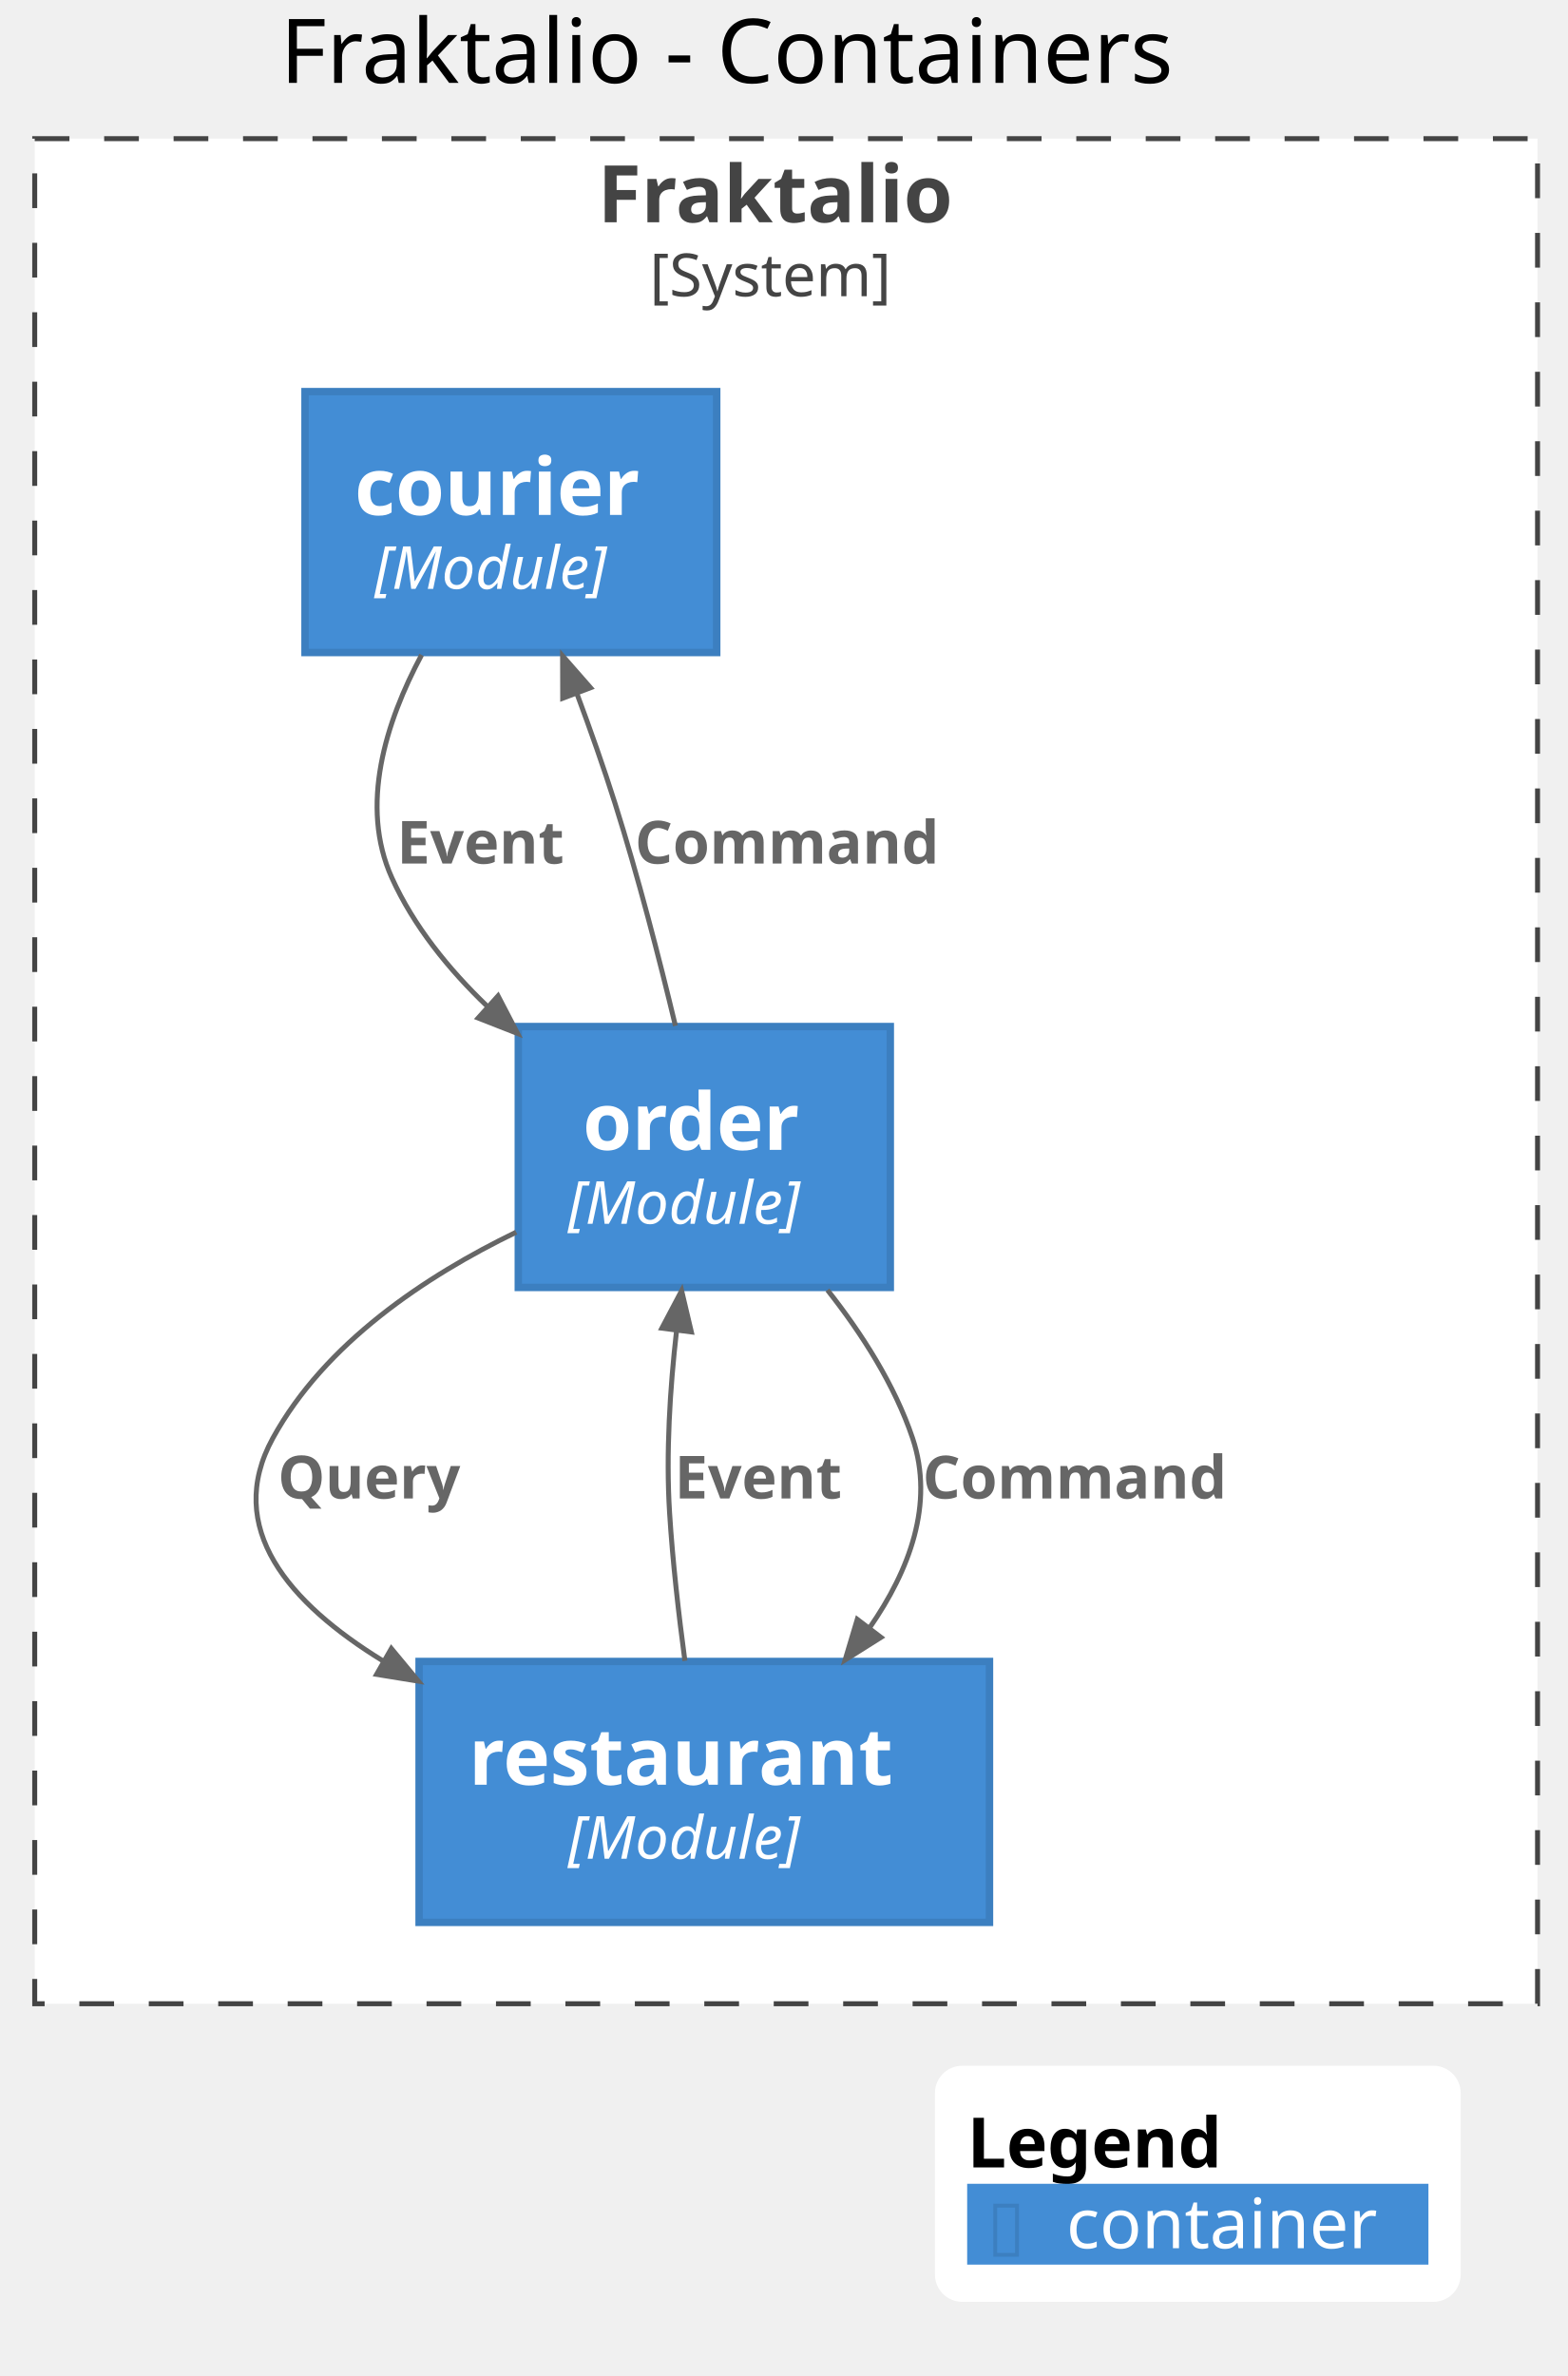
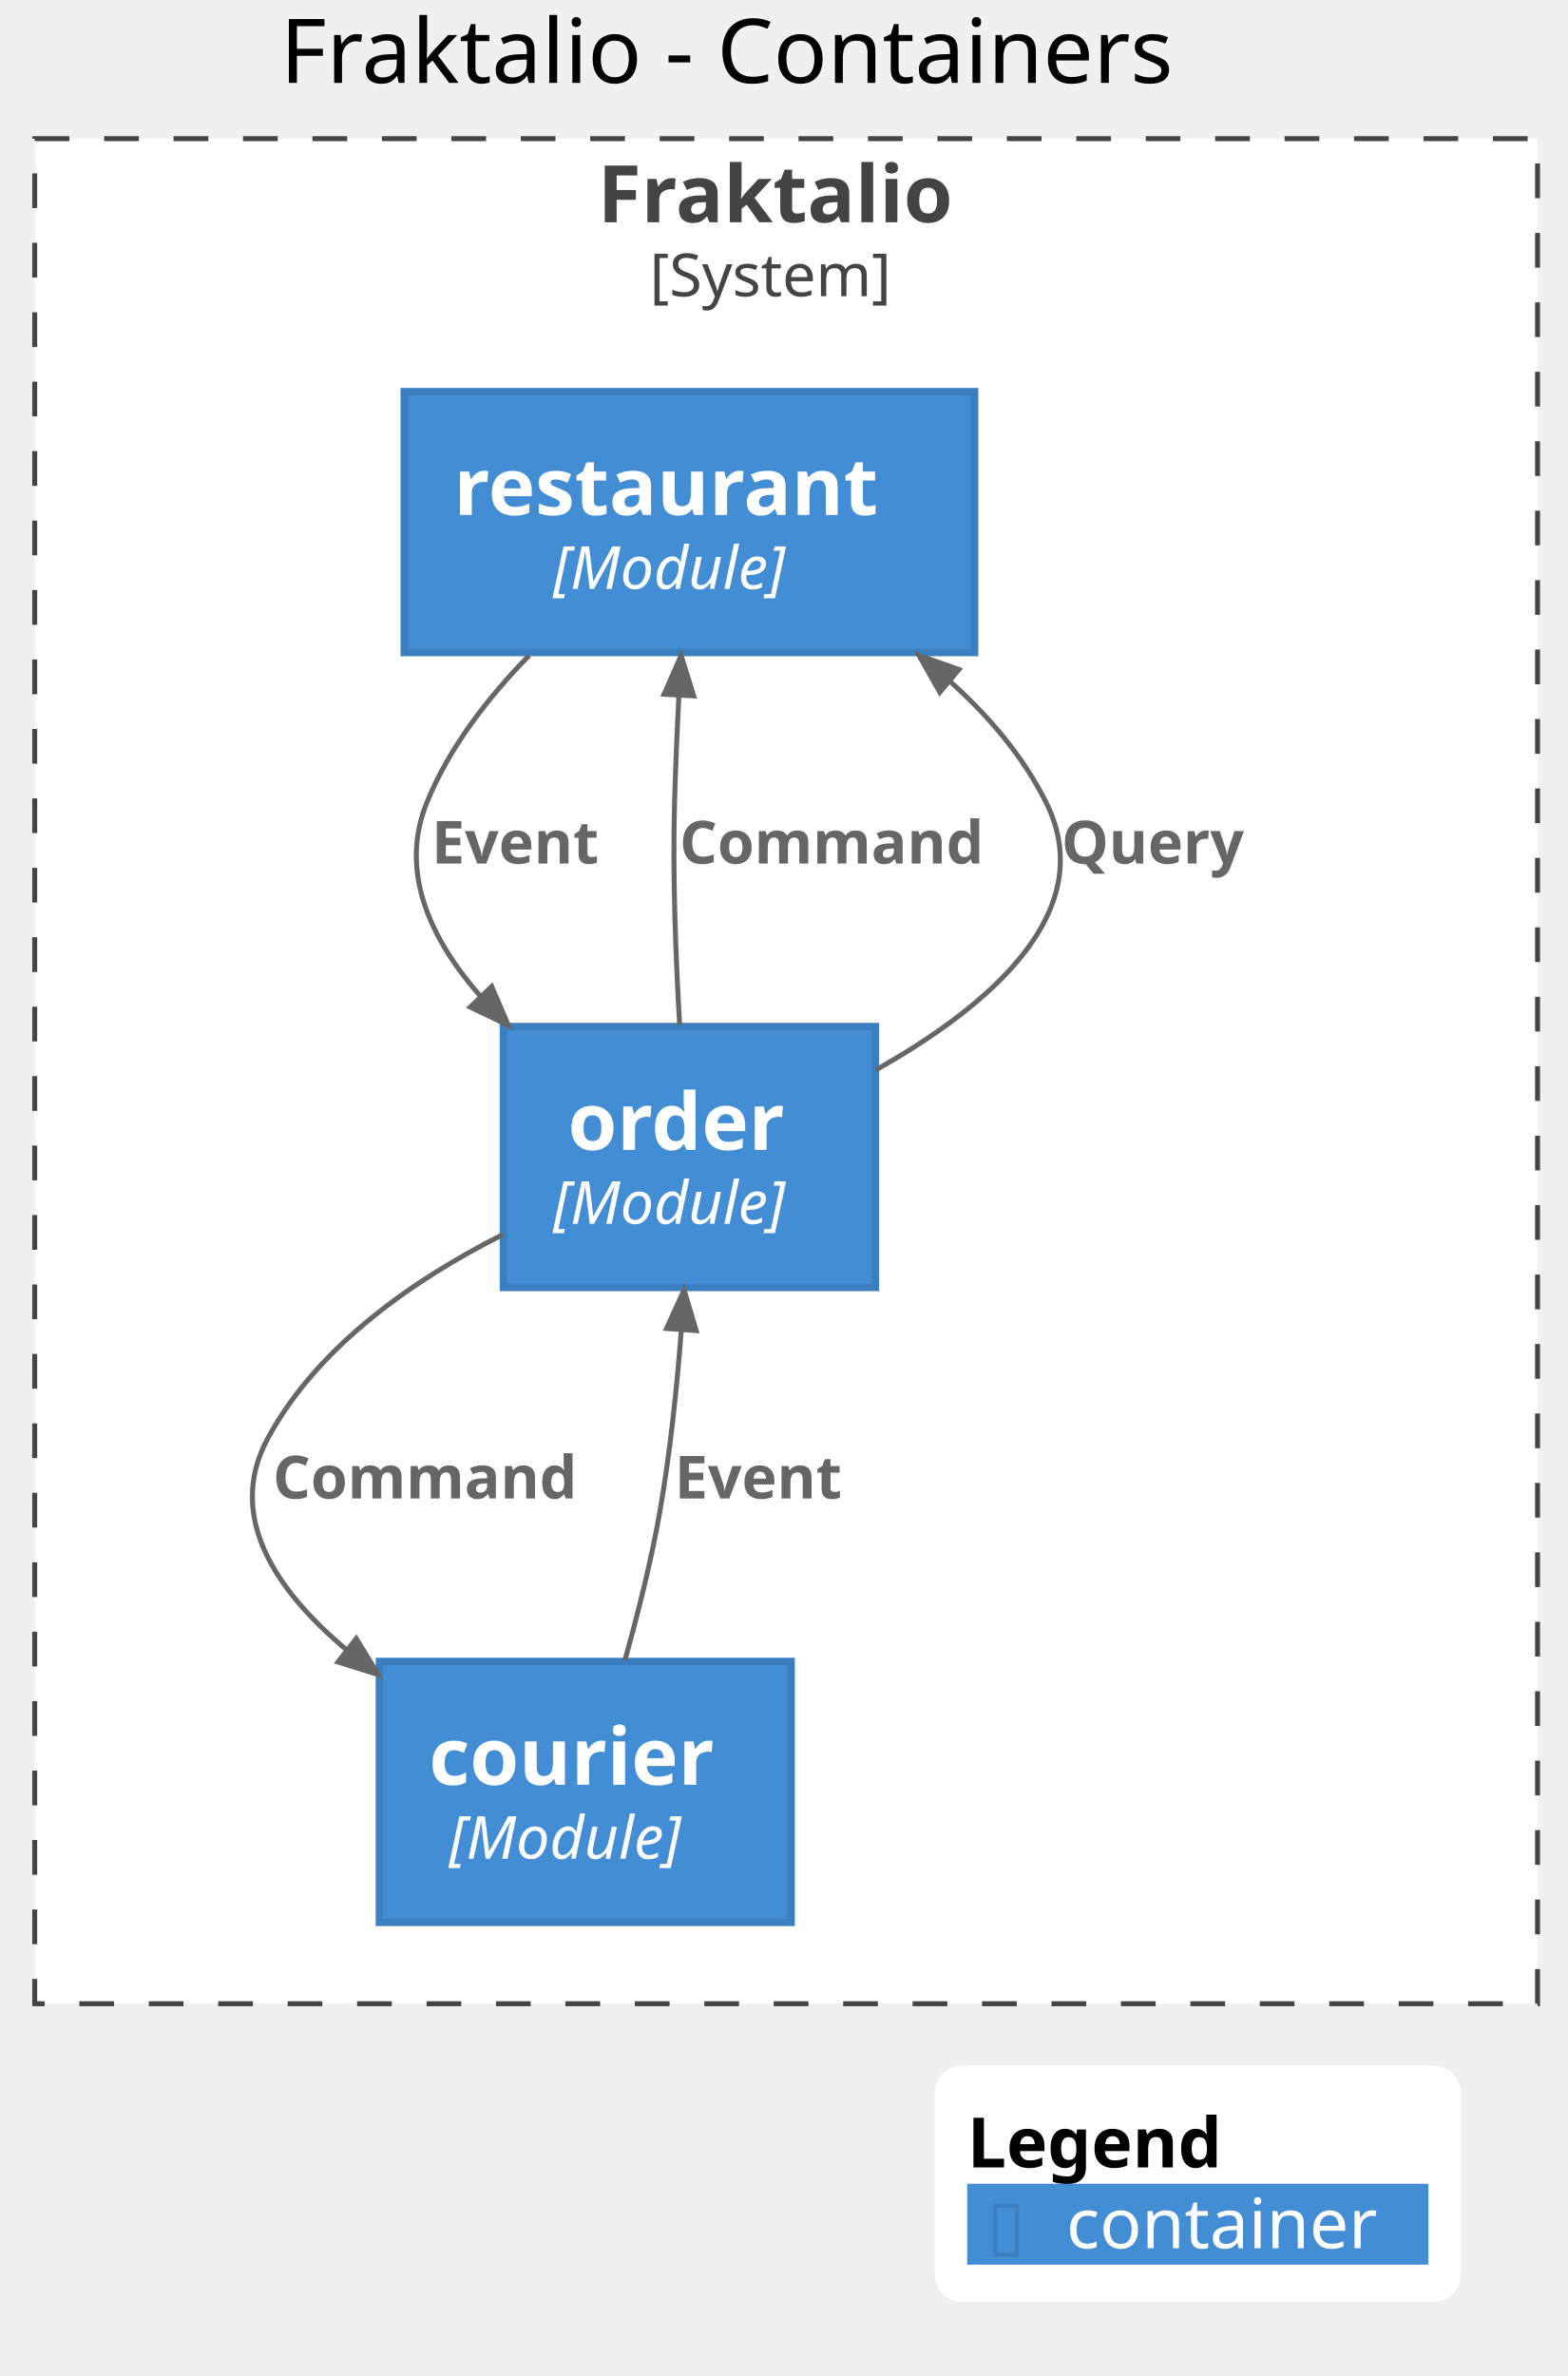
<svg xmlns="http://www.w3.org/2000/svg" contentScriptType="application/ecmascript" contentStyleType="text/css" height="479px" preserveAspectRatio="none" style="width:316px;height:479px;background:#FFFFFF;" version="1.1" viewBox="0 0 316 479" width="316px" zoomAndPan="magnify">
  <defs />
  <g>
    <text fill="#000000" font-family="sans-serif" font-size="18" lengthAdjust="spacing" textLength="190" x="56.5" y="16.708">Fraktalio - Containers</text>
    <rect fill="#FFFFFF" height="376" style="stroke:#444444;stroke-width:1.0;stroke-dasharray:7.0,7.0;" width="303" x="7" y="27.953" />
    <text fill="#444444" font-family="sans-serif" font-size="16" font-weight="bold" lengthAdjust="spacing" textLength="76" x="120.5" y="44.805">Fraktalio</text>
    <text fill="#444444" font-family="sans-serif" font-size="12" lengthAdjust="spacing" textLength="55" x="131" y="59.717">[System]</text>
-     <rect fill="#438DD5" height="52.594" style="stroke:#3C7FC0;stroke-width:1.5;" width="83" x="61.5" y="78.953" />
-     <text fill="#FFFFFF" font-family="sans-serif" font-size="16" font-weight="bold" lengthAdjust="spacing" textLength="63" x="71.5" y="103.805">courier</text>
-     <text fill="#FFFFFF" font-family="sans-serif" font-size="12" font-style="italic" lengthAdjust="spacing" textLength="55" x="75.5" y="118.717">[Module]</text>
-     <rect fill="#438DD5" height="52.594" style="stroke:#3C7FC0;stroke-width:1.5;" width="115" x="84.5" y="334.953" />
-     <text fill="#FFFFFF" font-family="sans-serif" font-size="16" font-weight="bold" lengthAdjust="spacing" textLength="95" x="94.5" y="359.805">restaurant</text>
-     <text fill="#FFFFFF" font-family="sans-serif" font-size="12" font-style="italic" lengthAdjust="spacing" textLength="55" x="114.5" y="374.717">[Module]</text>
-     <rect fill="#438DD5" height="52.594" style="stroke:#3C7FC0;stroke-width:1.5;" width="75" x="104.5" y="206.953" />
-     <text fill="#FFFFFF" font-family="sans-serif" font-size="16" font-weight="bold" lengthAdjust="spacing" textLength="49" x="117.5" y="231.805">order</text>
-     <text fill="#FFFFFF" font-family="sans-serif" font-size="12" font-style="italic" lengthAdjust="spacing" textLength="55" x="114.5" y="246.717">[Module]</text>
-     <path d="M85,132.033 C77.74,145.623 72.45,162.463 79,176.953 C83.4,186.693 90.45,195.403 98.26,202.883 " fill="none" id="Fraktalio.courier-to-Fraktalio.order" style="stroke:#666666;stroke-width:1.0;" />
-     <polygon fill="#666666" points="104.36,208.353,100.418,200.773,96.406,205.234,104.36,208.353" style="stroke:#666666;stroke-width:1.0;" />
-     <text fill="#666666" font-family="sans-serif" font-size="12" font-weight="bold" lengthAdjust="spacing" textLength="39" x="80" y="174.092">Event</text>
-     <path d="M136.18,206.803 C132.95,193.353 128.64,176.653 124,161.953 C121.72,154.743 119.02,147.093 116.33,139.863 " fill="none" id="Fraktalio.order-to-Fraktalio.courier" style="stroke:#666666;stroke-width:1.0;" />
-     <polygon fill="#666666" points="113.43,132.223,113.451,140.767,119.064,138.646,113.43,132.223" style="stroke:#666666;stroke-width:1.0;" />
-     <text fill="#666666" font-family="sans-serif" font-size="12" font-weight="bold" lengthAdjust="spacing" textLength="69" x="128" y="174.092">Command</text>
-     <path d="M166.83,260.063 C173.76,268.843 180.38,279.183 184,289.953 C188.43,303.163 183.35,316.573 175.37,328.093 " fill="none" id="Fraktalio.order-to-Fraktalio.restaurant" style="stroke:#666666;stroke-width:1.0;" />
-     <polygon fill="#666666" points="170.39,334.643,177.619,330.089,172.843,326.459,170.39,334.643" style="stroke:#666666;stroke-width:1.0;" />
-     <text fill="#666666" font-family="sans-serif" font-size="12" font-weight="bold" lengthAdjust="spacing" textLength="69" x="186" y="302.092">Command</text>
-     <path d="M104.08,248.403 C85.76,257.283 65.51,270.783 55,289.953 C45.1,308.023 58.3,323.213 77.18,334.813 " fill="none" id="Fraktalio.order-to-Fraktalio.restaurant-1" style="stroke:#666666;stroke-width:1.0;" />
-     <polygon fill="#666666" points="84.36,338.923,78.905,332.347,75.926,337.555,84.36,338.923" style="stroke:#666666;stroke-width:1.0;" />
-     <text fill="#666666" font-family="sans-serif" font-size="12" font-weight="bold" lengthAdjust="spacing" textLength="42" x="56" y="302.092">Query</text>
-     <path d="M138.09,334.823 C136.83,325.443 135.61,314.743 135,304.953 C134.25,293.003 135.08,279.943 136.4,268.343 " fill="none" id="Fraktalio.restaurant-to-Fraktalio.order" style="stroke:#666666;stroke-width:1.0;" />
-     <polygon fill="#666666" points="137.43,260.203,133.441,267.759,139.393,268.519,137.43,260.203" style="stroke:#666666;stroke-width:1.0;" />
+     <rect fill="#438DD5" height="52.594" style="stroke:#3C7FC0;stroke-width:1.5;" width="115" x="81.5" y="78.953" />
+     <text fill="#FFFFFF" font-family="sans-serif" font-size="16" font-weight="bold" lengthAdjust="spacing" textLength="95" x="91.5" y="103.805">restaurant</text>
+     <text fill="#FFFFFF" font-family="sans-serif" font-size="12" font-style="italic" lengthAdjust="spacing" textLength="55" x="111.5" y="118.717">[Module]</text>
+     <rect fill="#438DD5" height="52.594" style="stroke:#3C7FC0;stroke-width:1.5;" width="83" x="76.5" y="334.953" />
+     <text fill="#FFFFFF" font-family="sans-serif" font-size="16" font-weight="bold" lengthAdjust="spacing" textLength="63" x="86.5" y="359.805">courier</text>
+     <text fill="#FFFFFF" font-family="sans-serif" font-size="12" font-style="italic" lengthAdjust="spacing" textLength="55" x="90.5" y="374.717">[Module]</text>
+     <rect fill="#438DD5" height="52.594" style="stroke:#3C7FC0;stroke-width:1.5;" width="75" x="101.5" y="206.953" />
+     <text fill="#FFFFFF" font-family="sans-serif" font-size="16" font-weight="bold" lengthAdjust="spacing" textLength="49" x="114.5" y="231.805">order</text>
+     <text fill="#FFFFFF" font-family="sans-serif" font-size="12" font-style="italic" lengthAdjust="spacing" textLength="55" x="111.5" y="246.717">[Module]</text>
+     <path d="M125.99,334.693 C128.6,325.403 131.27,314.783 133,304.953 C135.09,293.073 136.46,279.943 137.36,268.263 " fill="none" id="Fraktalio.courier-to-Fraktalio.order" style="stroke:#666666;stroke-width:1.0;" />
+     <polygon fill="#666666" points="137.93,260.053,134.381,267.825,140.366,268.243,137.93,260.053" style="stroke:#666666;stroke-width:1.0;" />
    <text fill="#666666" font-family="sans-serif" font-size="12" font-weight="bold" lengthAdjust="spacing" textLength="39" x="136" y="302.092">Event</text>
+     <path d="M101.49,248.833 C83.7,257.773 64.15,271.203 54,289.953 C45.53,305.603 55.49,320.553 69.89,332.623 " fill="none" id="Fraktalio.order-to-Fraktalio.courier" style="stroke:#666666;stroke-width:1.0;" />
+     <polygon fill="#666666" points="76.29,337.613,71.827,330.327,68.137,335.058,76.29,337.613" style="stroke:#666666;stroke-width:1.0;" />
+     <text fill="#666666" font-family="sans-serif" font-size="12" font-weight="bold" lengthAdjust="spacing" textLength="69" x="55" y="302.092">Command</text>
+     <path d="M137.04,206.673 C136.25,193.333 135.6,176.773 136,161.953 C136.19,154.953 136.51,147.453 136.88,140.313 " fill="none" id="Fraktalio.order-to-Fraktalio.restaurant" style="stroke:#666666;stroke-width:1.0;" />
+     <polygon fill="#666666" points="137.32,132.143,133.882,139.965,139.872,140.297,137.32,132.143" style="stroke:#666666;stroke-width:1.0;" />
+     <text fill="#666666" font-family="sans-serif" font-size="12" font-weight="bold" lengthAdjust="spacing" textLength="69" x="137" y="174.092">Command</text>
+     <path d="M176.61,215.683 C199.26,202.953 221.81,183.933 211,161.953 C206.39,152.583 199.36,144.353 191.46,137.293 " fill="none" id="Fraktalio.order-to-Fraktalio.restaurant-1" style="stroke:#666666;stroke-width:1.0;" />
+     <polygon fill="#666666" points="185.28,132.133,189.488,139.569,193.34,134.968,185.28,132.133" style="stroke:#666666;stroke-width:1.0;" />
+     <text fill="#666666" font-family="sans-serif" font-size="12" font-weight="bold" lengthAdjust="spacing" textLength="42" x="214" y="174.092">Query</text>
+     <path d="M106.67,132.153 C98.34,140.663 90.46,150.823 86,161.953 C80.42,175.873 86.87,189.463 96.95,200.933 " fill="none" id="Fraktalio.restaurant-to-Fraktalio.order" style="stroke:#666666;stroke-width:1.0;" />
+     <polygon fill="#666666" points="102.51,206.723,99.132,198.875,94.805,203.031,102.51,206.723" style="stroke:#666666;stroke-width:1.0;" />
+     <text fill="#666666" font-family="sans-serif" font-size="12" font-weight="bold" lengthAdjust="spacing" textLength="39" x="87" y="174.092">Event</text>
    <rect fill="#FFFFFF" height="46.594" rx="5" ry="5" style="stroke:#FFFFFF;stroke-width:1.0;" width="105" x="189" y="416.953" />
    <rect height="16.297" style="stroke:none;stroke-width:1.0;fill:none;" width="93" x="195" y="423.953" />
    <text fill="#000000" font-family="sans-serif" font-size="14" font-weight="bold" lengthAdjust="spacing" textLength="59" x="195" y="436.948">Legend</text>
    <text fill="#FFFFFF" font-family="sans-serif" font-size="14" lengthAdjust="spacing" textLength="0" x="258" y="436.948" />
    <rect fill="#438DD5" height="16.297" style="stroke:none;stroke-width:1.0;" width="93" x="195" y="440.25" />
    <text fill="#3C7FC0" font-family="sans-serif" font-size="14" lengthAdjust="spacing" textLength="8" x="199" y="453.245">▯</text>
    <text fill="#FFFFFF" font-family="sans-serif" font-size="14" lengthAdjust="spacing" textLength="0" x="211" y="453.245" />
    <text fill="#FFFFFF" font-family="sans-serif" font-size="14" lengthAdjust="spacing" textLength="65" x="215" y="453.245">container</text>
    <text fill="#FFFFFF" font-family="sans-serif" font-size="14" lengthAdjust="spacing" textLength="0" x="288" y="453.245" />
    <line style="stroke:#00000000;stroke-width:1.0;" x1="195" x2="288" y1="423.953" y2="423.953" />
    <line style="stroke:#00000000;stroke-width:1.0;" x1="195" x2="288" y1="440.25" y2="440.25" />
    <line style="stroke:#00000000;stroke-width:1.0;" x1="195" x2="288" y1="456.547" y2="456.547" />
    <line style="stroke:#00000000;stroke-width:1.0;" x1="195" x2="195" y1="423.953" y2="456.547" />
    <line style="stroke:#00000000;stroke-width:1.0;" x1="288" x2="288" y1="423.953" y2="456.547" />
  </g>
</svg>
